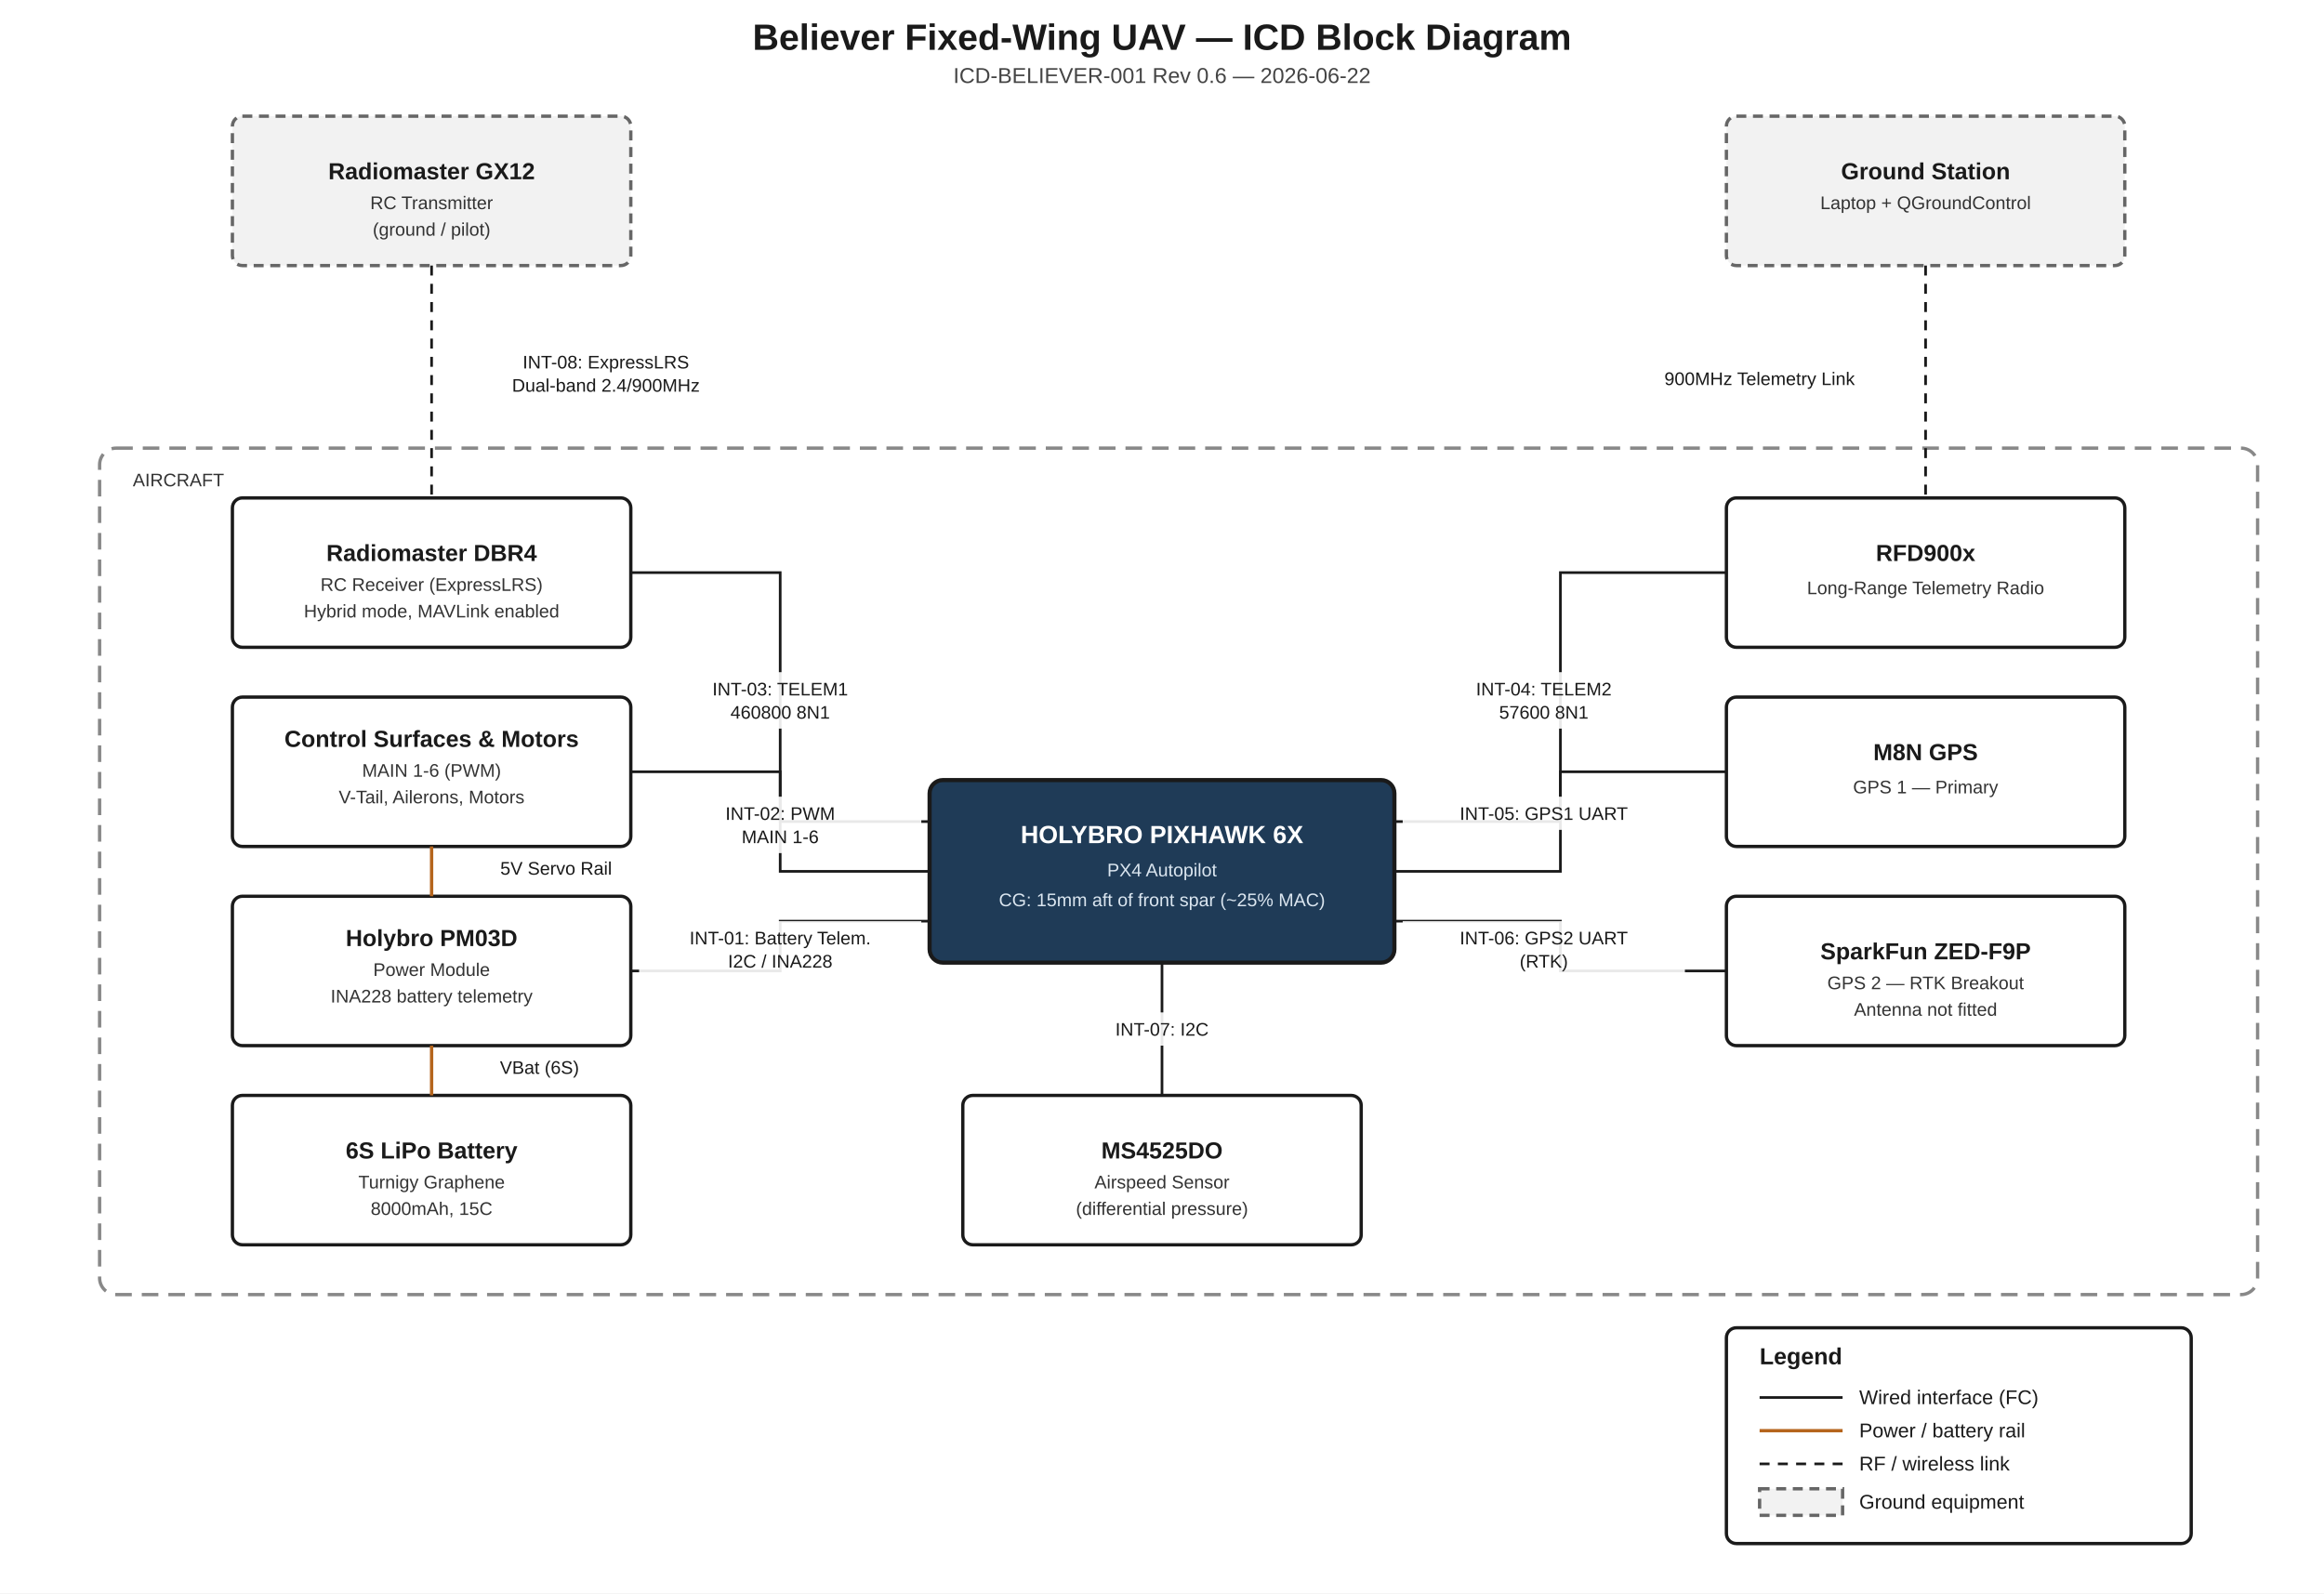
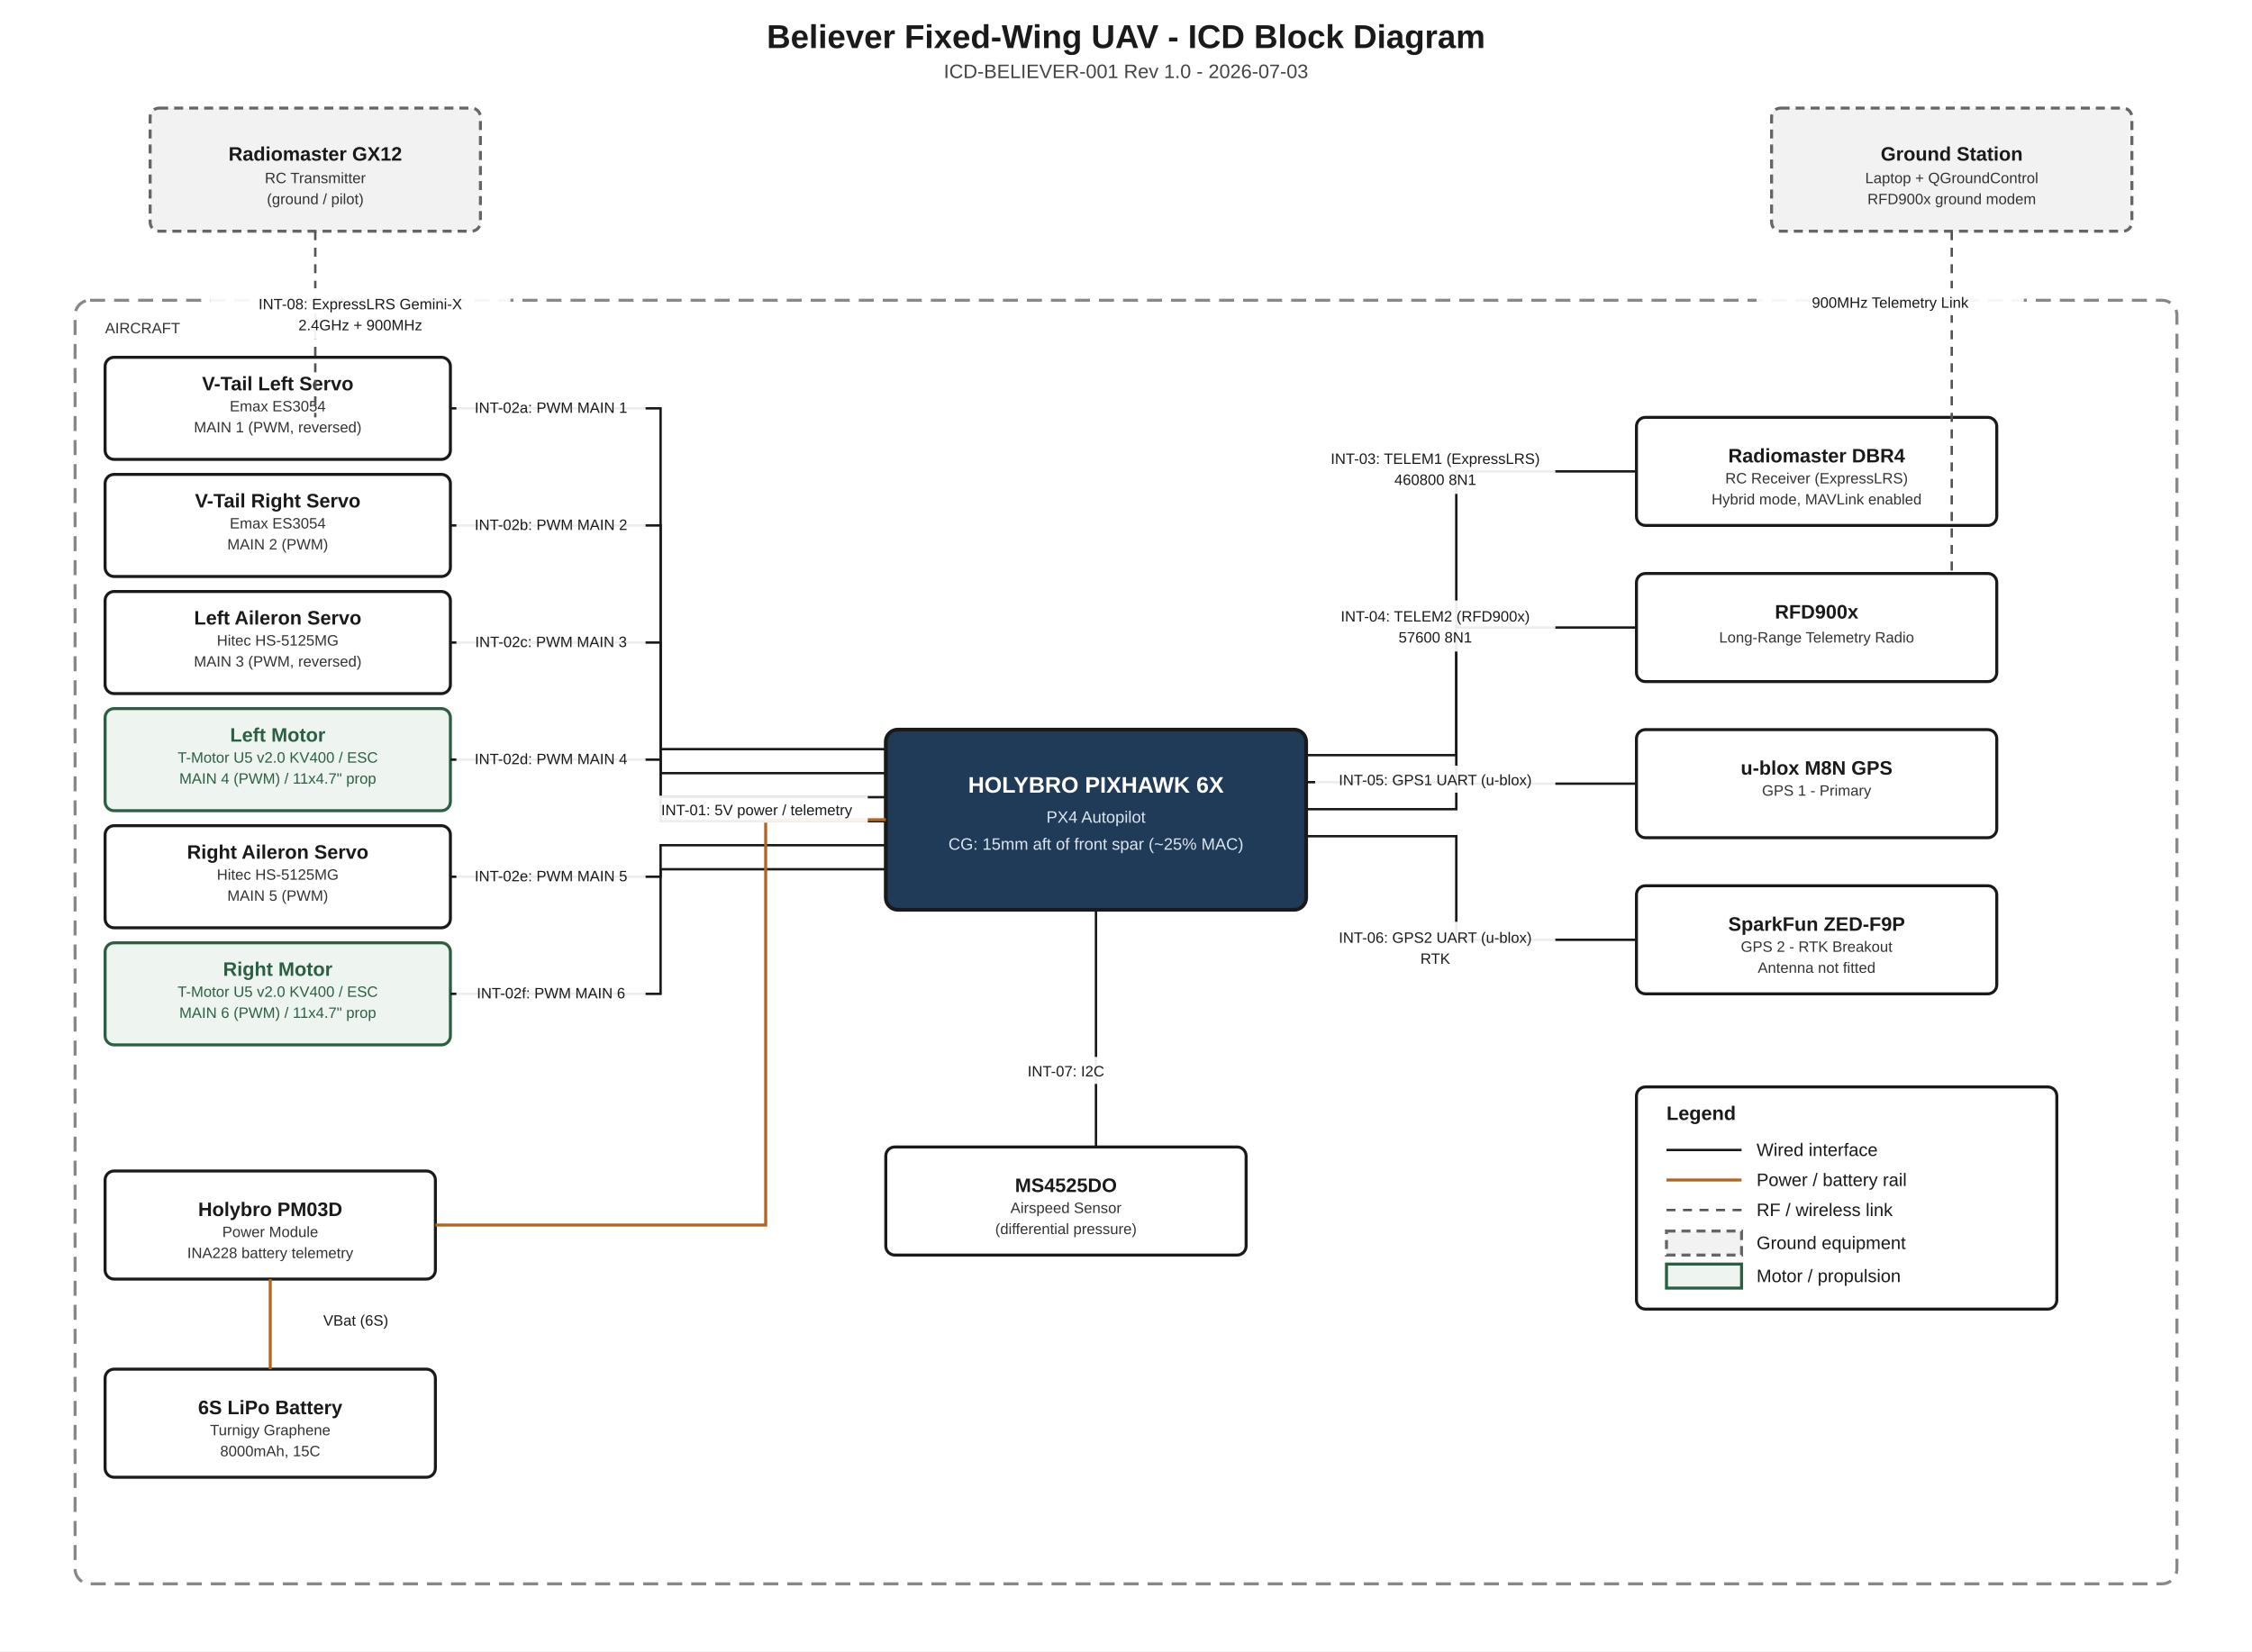
- <svg xmlns="http://www.w3.org/2000/svg" viewBox="0 0 1400 960" font-family="Arial, Helvetica, sans-serif">
+ <svg xmlns="http://www.w3.org/2000/svg" viewBox="0 0 1500 1100" font-family="Arial, Helvetica, sans-serif">
  <style>
-     .box { fill:#ffffff; stroke:#1a1a1a; stroke-width:2; }
-     .fcbox { fill:#1f3b57; stroke:#1a1a1a; stroke-width:2.5; }
+     .box       { fill:#ffffff; stroke:#1a1a1a; stroke-width:2; }
+     .fcbox     { fill:#1f3b57; stroke:#1a1a1a; stroke-width:2.5; }
+     .motorbox  { fill:#eef4f0; stroke:#2a6041; stroke-width:2; }
    .groundbox { fill:#f2f2f2; stroke:#666666; stroke-width:2; stroke-dasharray:6,4; }
-     .title { font-size:22px; font-weight:bold; fill:#1a1a1a; }
-     .subtitle { font-size:13px; fill:#444444; }
-     .label { font-size:14px; font-weight:bold; fill:#1a1a1a; }
-     .sublabel { font-size:11px; fill:#333333; }
-     .fclabel { font-size:15px; font-weight:bold; fill:#ffffff; }
-     .fcsublabel { font-size:11px; fill:#dbe6f0; }
-     .linklabel { font-size:11px; fill:#1a1a1a; }
-     .linklabel-bg { fill:#ffffff; opacity:0.9; }
-     .wire { stroke:#1a1a1a; stroke-width:1.6; fill:none; }
-     .power { stroke:#b5651d; stroke-width:2; fill:none; }
-     .rf { stroke:#1a1a1a; stroke-width:1.6; fill:none; stroke-dasharray:6,5; }
-     .boundary { fill:none; stroke:#888888; stroke-width:2; stroke-dasharray:10,6; }
-     .legend { font-size:12px; fill:#1a1a1a; }
+     .title     { font-size:22px; font-weight:bold; fill:#1a1a1a; }
+     .subtitle  { font-size:13px; fill:#444444; }
+     .label     { font-size:13px; font-weight:bold; fill:#1a1a1a; }
+     .mlabel    { font-size:13px; font-weight:bold; fill:#2a6041; }
+     .sublabel  { font-size:10px; fill:#333333; }
+     .msublabel { font-size:10px; fill:#2a6041; }
+     .fclabel   { font-size:15px; font-weight:bold; fill:#ffffff; }
+     .fcsub     { font-size:11px; fill:#dbe6f0; }
+     .linklabel { font-size:10px; fill:#1a1a1a; }
+     .lbg       { fill:#ffffff; opacity:0.92; }
+     .wire      { stroke:#1a1a1a; stroke-width:1.6; fill:none; }
+     .power     { stroke:#b5651d; stroke-width:2; fill:none; }
+     .rf        { stroke:#555555; stroke-width:1.6; fill:none; stroke-dasharray:6,5; }
+     .boundary  { fill:none; stroke:#888888; stroke-width:2; stroke-dasharray:10,6; }
+     .legend    { font-size:12px; fill:#1a1a1a; }
  </style>
-   <rect x="0" y="0" width="1400" height="960" fill="#ffffff" />
-   <text x="700" y="30" text-anchor="middle" class="title">Believer Fixed-Wing UAV — ICD Block Diagram</text>
-   <text x="700" y="50" text-anchor="middle" class="subtitle">ICD-BELIEVER-001 Rev 0.6 — 2026-06-22</text>
-   <rect x="60" y="270" width="1300" height="510" rx="10" class="boundary" />
-   <text x="80" y="293" class="sublabel" fill="#666666">AIRCRAFT</text>
-   <rect x="140" y="70" width="240" height="90" rx="6" class="groundbox" />
-   <text x="260" y="108" text-anchor="middle" class="label">Radiomaster GX12</text>
-   <text x="260" y="126" text-anchor="middle" class="sublabel">RC Transmitter</text>
-   <text x="260" y="142" text-anchor="middle" class="sublabel">(ground / pilot)</text>
-   <rect x="1040" y="70" width="240" height="90" rx="6" class="groundbox" />
-   <text x="1160" y="108" text-anchor="middle" class="label">Ground Station</text>
-   <text x="1160" y="126" text-anchor="middle" class="sublabel">Laptop + QGroundControl</text>
-   <rect x="560" y="470" width="280" height="110" rx="8" class="fcbox" />
-   <text x="700" y="508" text-anchor="middle" class="fclabel">HOLYBRO PIXHAWK 6X</text>
-   <text x="700" y="528" text-anchor="middle" class="fcsublabel">PX4 Autopilot</text>
-   <text x="700" y="546" text-anchor="middle" class="fcsublabel">CG: 15mm aft of front spar (~25% MAC)</text>
-   <rect x="140" y="300" width="240" height="90" rx="6" class="box" />
-   <text x="260" y="338" text-anchor="middle" class="label">Radiomaster DBR4</text>
-   <text x="260" y="356" text-anchor="middle" class="sublabel">RC Receiver (ExpressLRS)</text>
-   <text x="260" y="372" text-anchor="middle" class="sublabel">Hybrid mode, MAVLink enabled</text>
-   <rect x="1040" y="300" width="240" height="90" rx="6" class="box" />
-   <text x="1160" y="338" text-anchor="middle" class="label">RFD900x</text>
-   <text x="1160" y="358" text-anchor="middle" class="sublabel">Long-Range Telemetry Radio</text>
-   <rect x="1040" y="420" width="240" height="90" rx="6" class="box" />
-   <text x="1160" y="458" text-anchor="middle" class="label">M8N GPS</text>
-   <text x="1160" y="478" text-anchor="middle" class="sublabel">GPS 1 — Primary</text>
-   <rect x="1040" y="540" width="240" height="90" rx="6" class="box" />
-   <text x="1160" y="578" text-anchor="middle" class="label">SparkFun ZED-F9P</text>
-   <text x="1160" y="596" text-anchor="middle" class="sublabel">GPS 2 — RTK Breakout</text>
-   <text x="1160" y="612" text-anchor="middle" class="sublabel" fill="#a33">Antenna not fitted</text>
-   <rect x="140" y="420" width="240" height="90" rx="6" class="box" />
-   <text x="260" y="450" text-anchor="middle" class="label">Control Surfaces &amp; Motors</text>
-   <text x="260" y="468" text-anchor="middle" class="sublabel">MAIN 1-6 (PWM)</text>
-   <text x="260" y="484" text-anchor="middle" class="sublabel">V-Tail, Ailerons, Motors</text>
-   <rect x="140" y="540" width="240" height="90" rx="6" class="box" />
-   <text x="260" y="570" text-anchor="middle" class="label">Holybro PM03D</text>
-   <text x="260" y="588" text-anchor="middle" class="sublabel">Power Module</text>
-   <text x="260" y="604" text-anchor="middle" class="sublabel">INA228 battery telemetry</text>
-   <rect x="140" y="660" width="240" height="90" rx="6" class="box" />
-   <text x="260" y="698" text-anchor="middle" class="label">6S LiPo Battery</text>
-   <text x="260" y="716" text-anchor="middle" class="sublabel">Turnigy Graphene</text>
-   <text x="260" y="732" text-anchor="middle" class="sublabel">8000mAh, 15C</text>
-   <rect x="580" y="660" width="240" height="90" rx="6" class="box" />
-   <text x="700" y="698" text-anchor="middle" class="label">MS4525DO</text>
-   <text x="700" y="716" text-anchor="middle" class="sublabel">Airspeed Sensor</text>
-   <text x="700" y="732" text-anchor="middle" class="sublabel">(differential pressure)</text>
-   <path d="M560,495 H470 V345 H380" class="wire" />
-   <path d="M560,525 H470 V465 H380" class="wire" />
-   <path d="M560,555 H470 V585 H380" class="wire" />
-   <path d="M840,495 H940 V345 H1040" class="wire" />
-   <path d="M840,525 H940 V465 H1040" class="wire" />
-   <path d="M840,555 H940 V585 H1040" class="wire" />
-   <path d="M700,580 V660" class="wire" />
-   <path d="M260,540 V510" class="power" />
-   <path d="M260,660 V630" class="power" />
-   <path d="M260,160 V300" class="rf" />
-   <path d="M1160,160 V300" class="rf" />
+   <rect x="0" y="0" width="1500" height="1100" fill="#ffffff" />
+   <text x="750" y="32" text-anchor="middle" class="title">Believer Fixed-Wing UAV - ICD Block Diagram</text>
+   <text x="750" y="52" text-anchor="middle" class="subtitle">ICD-BELIEVER-001 Rev 1.0 - 2026-07-03</text>
+   <rect x="100" y="72" width="220" height="82" rx="6" class="groundbox" />
+   <text x="210" y="107" text-anchor="middle" class="label">Radiomaster GX12</text>
+   <text x="210" y="122" text-anchor="middle" class="sublabel">RC Transmitter</text>
+   <text x="210" y="136" text-anchor="middle" class="sublabel">(ground / pilot)</text>
+   <rect x="1180" y="72" width="240" height="82" rx="6" class="groundbox" />
+   <text x="1300" y="107" text-anchor="middle" class="label">Ground Station</text>
+   <text x="1300" y="122" text-anchor="middle" class="sublabel">Laptop + QGroundControl</text>
+   <text x="1300" y="136" text-anchor="middle" class="sublabel">RFD900x ground modem</text>
+   <rect x="50" y="200" width="1400" height="855" rx="10" class="boundary" />
+   <text x="70" y="222" class="sublabel" fill="#666666">AIRCRAFT</text>
+   <rect x="70" y="238" width="230" height="68" rx="6" class="box" />
+   <text x="185" y="260" text-anchor="middle" class="label">V-Tail Left Servo</text>
+   <text x="185" y="274" text-anchor="middle" class="sublabel">Emax ES3054</text>
+   <text x="185" y="288" text-anchor="middle" class="sublabel">MAIN 1 (PWM, reversed)</text>
+   <rect x="70" y="316" width="230" height="68" rx="6" class="box" />
+   <text x="185" y="338" text-anchor="middle" class="label">V-Tail Right Servo</text>
+   <text x="185" y="352" text-anchor="middle" class="sublabel">Emax ES3054</text>
+   <text x="185" y="366" text-anchor="middle" class="sublabel">MAIN 2 (PWM)</text>
+   <rect x="70" y="394" width="230" height="68" rx="6" class="box" />
+   <text x="185" y="416" text-anchor="middle" class="label">Left Aileron Servo</text>
+   <text x="185" y="430" text-anchor="middle" class="sublabel">Hitec HS-5125MG</text>
+   <text x="185" y="444" text-anchor="middle" class="sublabel">MAIN 3 (PWM, reversed)</text>
+   <rect x="70" y="472" width="230" height="68" rx="6" class="motorbox" />
+   <text x="185" y="494" text-anchor="middle" class="mlabel">Left Motor</text>
+   <text x="185" y="508" text-anchor="middle" class="msublabel">T-Motor U5 v2.0 KV400 / ESC</text>
+   <text x="185" y="522" text-anchor="middle" class="msublabel">MAIN 4 (PWM) / 11x4.7" prop</text>
+   <rect x="70" y="550" width="230" height="68" rx="6" class="box" />
+   <text x="185" y="572" text-anchor="middle" class="label">Right Aileron Servo</text>
+   <text x="185" y="586" text-anchor="middle" class="sublabel">Hitec HS-5125MG</text>
+   <text x="185" y="600" text-anchor="middle" class="sublabel">MAIN 5 (PWM)</text>
+   <rect x="70" y="628" width="230" height="68" rx="6" class="motorbox" />
+   <text x="185" y="650" text-anchor="middle" class="mlabel">Right Motor</text>
+   <text x="185" y="664" text-anchor="middle" class="msublabel">T-Motor U5 v2.0 KV400 / ESC</text>
+   <text x="185" y="678" text-anchor="middle" class="msublabel">MAIN 6 (PWM) / 11x4.7" prop</text>
+   <rect x="590" y="486" width="280" height="120" rx="8" class="fcbox" />
+   <text x="730" y="528" text-anchor="middle" class="fclabel">HOLYBRO PIXHAWK 6X</text>
+   <text x="730" y="548" text-anchor="middle" class="fcsub">PX4 Autopilot</text>
+   <text x="730" y="566" text-anchor="middle" class="fcsub">CG: 15mm aft of front spar (~25% MAC)</text>
+   <rect x="1090" y="278" width="240" height="72" rx="6" class="box" />
+   <text x="1210" y="308" text-anchor="middle" class="label">Radiomaster DBR4</text>
+   <text x="1210" y="322" text-anchor="middle" class="sublabel">RC Receiver (ExpressLRS)</text>
+   <text x="1210" y="336" text-anchor="middle" class="sublabel">Hybrid mode, MAVLink enabled</text>
+   <rect x="1090" y="382" width="240" height="72" rx="6" class="box" />
+   <text x="1210" y="412" text-anchor="middle" class="label">RFD900x</text>
+   <text x="1210" y="428" text-anchor="middle" class="sublabel">Long-Range Telemetry Radio</text>
+   <rect x="1090" y="486" width="240" height="72" rx="6" class="box" />
+   <text x="1210" y="516" text-anchor="middle" class="label">u-blox M8N GPS</text>
+   <text x="1210" y="530" text-anchor="middle" class="sublabel">GPS 1 - Primary</text>
+   <rect x="1090" y="590" width="240" height="72" rx="6" class="box" />
+   <text x="1210" y="620" text-anchor="middle" class="label">SparkFun ZED-F9P</text>
+   <text x="1210" y="634" text-anchor="middle" class="sublabel">GPS 2 - RTK Breakout</text>
+   <text x="1210" y="648" text-anchor="middle" class="sublabel" fill="#a33">Antenna not fitted</text>
+   <rect x="590" y="764" width="240" height="72" rx="6" class="box" />
+   <text x="710" y="794" text-anchor="middle" class="label">MS4525DO</text>
+   <text x="710" y="808" text-anchor="middle" class="sublabel">Airspeed Sensor</text>
+   <text x="710" y="822" text-anchor="middle" class="sublabel">(differential pressure)</text>
+   <rect x="70" y="780" width="220" height="72" rx="6" class="box" />
+   <text x="180" y="810" text-anchor="middle" class="label">Holybro PM03D</text>
+   <text x="180" y="824" text-anchor="middle" class="sublabel">Power Module</text>
+   <text x="180" y="838" text-anchor="middle" class="sublabel">INA228 battery telemetry</text>
+   <rect x="70" y="912" width="220" height="72" rx="6" class="box" />
+   <text x="180" y="942" text-anchor="middle" class="label">6S LiPo Battery</text>
+   <text x="180" y="956" text-anchor="middle" class="sublabel">Turnigy Graphene</text>
+   <text x="180" y="970" text-anchor="middle" class="sublabel">8000mAh, 15C</text>
+   <path d="M590,499 H440 V272 H300" class="wire" />
+   <path d="M590,515 H440 V350 H300" class="wire" />
+   <path d="M590,531 H440 V428 H300" class="wire" />
+   <path d="M590,547 H440 V506 H300" class="wire" />
+   <path d="M590,563 H440 V584 H300" class="wire" />
+   <path d="M590,579 H440 V662 H300" class="wire" />
+   <path d="M870,503 H970 V314 H1090" class="wire" />
+   <path d="M870,521 H970 V418 H1090" class="wire" />
+   <path d="M870,539 H970 V522 H1090" class="wire" />
+   <path d="M870,557 H970 V626 H1090" class="wire" />
+   <path d="M730,606 V764" class="wire" />
+   <path d="M180,912 V852" class="power" />
+   <path d="M290,816 H510 V546 H590" class="power" />
+   <path d="M210,154 V278" class="rf" />
+   <path d="M1300,154 V382" class="rf" />
  <g>
-     <rect x="385" y="405" width="170" height="34" class="linklabel-bg" />
-     <text x="470" y="419" text-anchor="middle" class="linklabel">INT-03: TELEM1</text>
-     <text x="470" y="433" text-anchor="middle" class="linklabel">460800 8N1</text>
+     <rect x="304" y="262" width="126" height="18" class="lbg" />
+     <text x="367" y="275" text-anchor="middle" class="linklabel">INT-02a: PWM MAIN 1</text>
  </g>
  <g>
-     <rect x="385" y="480" width="170" height="34" class="linklabel-bg" />
-     <text x="470" y="494" text-anchor="middle" class="linklabel">INT-02: PWM</text>
-     <text x="470" y="508" text-anchor="middle" class="linklabel">MAIN 1-6</text>
+     <rect x="304" y="340" width="126" height="18" class="lbg" />
+     <text x="367" y="353" text-anchor="middle" class="linklabel">INT-02b: PWM MAIN 2</text>
  </g>
  <g>
-     <rect x="385" y="555" width="170" height="34" class="linklabel-bg" />
-     <text x="470" y="569" text-anchor="middle" class="linklabel">INT-01: Battery Telem.</text>
-     <text x="470" y="583" text-anchor="middle" class="linklabel">I2C / INA228</text>
+     <rect x="304" y="418" width="126" height="18" class="lbg" />
+     <text x="367" y="431" text-anchor="middle" class="linklabel">INT-02c: PWM MAIN 3</text>
  </g>
  <g>
-     <rect x="845" y="405" width="170" height="34" class="linklabel-bg" />
-     <text x="930" y="419" text-anchor="middle" class="linklabel">INT-04: TELEM2</text>
-     <text x="930" y="433" text-anchor="middle" class="linklabel">57600 8N1</text>
+     <rect x="304" y="496" width="126" height="18" class="lbg" />
+     <text x="367" y="509" text-anchor="middle" class="linklabel">INT-02d: PWM MAIN 4</text>
  </g>
  <g>
-     <rect x="845" y="480" width="170" height="20" class="linklabel-bg" />
-     <text x="930" y="494" text-anchor="middle" class="linklabel">INT-05: GPS1 UART</text>
+     <rect x="304" y="574" width="126" height="18" class="lbg" />
+     <text x="367" y="587" text-anchor="middle" class="linklabel">INT-02e: PWM MAIN 5</text>
  </g>
  <g>
-     <rect x="845" y="555" width="170" height="34" class="linklabel-bg" />
-     <text x="930" y="569" text-anchor="middle" class="linklabel">INT-06: GPS2 UART</text>
-     <text x="930" y="583" text-anchor="middle" class="linklabel">(RTK)</text>
+     <rect x="304" y="652" width="126" height="18" class="lbg" />
+     <text x="367" y="665" text-anchor="middle" class="linklabel">INT-02f: PWM MAIN 6</text>
  </g>
  <g>
-     <rect x="640" y="610" width="120" height="20" class="linklabel-bg" />
-     <text x="700" y="624" text-anchor="middle" class="linklabel">INT-07: I2C</text>
+     <rect x="876" y="295" width="160" height="34" class="lbg" />
+     <text x="956" y="309" text-anchor="middle" class="linklabel">INT-03: TELEM1 (ExpressLRS)</text>
+     <text x="956" y="323" text-anchor="middle" class="linklabel">460800 8N1</text>
  </g>
  <g>
-     <rect x="270" y="513" width="130" height="20" class="linklabel-bg" />
-     <text x="335" y="527" text-anchor="middle" class="linklabel" fill="#b5651d">5V Servo Rail</text>
+     <rect x="876" y="400" width="160" height="34" class="lbg" />
+     <text x="956" y="414" text-anchor="middle" class="linklabel">INT-04: TELEM2 (RFD900x)</text>
+     <text x="956" y="428" text-anchor="middle" class="linklabel">57600 8N1</text>
  </g>
  <g>
-     <rect x="270" y="633" width="110" height="20" class="linklabel-bg" />
-     <text x="325" y="647" text-anchor="middle" class="linklabel" fill="#b5651d">VBat (6S)</text>
+     <rect x="876" y="510" width="160" height="18" class="lbg" />
+     <text x="956" y="523" text-anchor="middle" class="linklabel">INT-05: GPS1 UART (u-blox)</text>
  </g>
  <g>
-     <rect x="270" y="208" width="190" height="34" class="linklabel-bg" />
-     <text x="365" y="222" text-anchor="middle" class="linklabel">INT-08: ExpressLRS</text>
-     <text x="365" y="236" text-anchor="middle" class="linklabel">Dual-band 2.4/900MHz</text>
+     <rect x="876" y="614" width="160" height="34" class="lbg" />
+     <text x="956" y="628" text-anchor="middle" class="linklabel">INT-06: GPS2 UART (u-blox)</text>
+     <text x="956" y="642" text-anchor="middle" class="linklabel">RTK</text>
  </g>
  <g>
-     <rect x="965" y="218" width="190" height="20" class="linklabel-bg" />
-     <text x="1060" y="232" text-anchor="middle" class="linklabel">900MHz Telemetry Link</text>
+     <rect x="668" y="704" width="84" height="18" class="lbg" />
+     <text x="710" y="717" text-anchor="middle" class="linklabel">INT-07: I2C</text>
  </g>
  <g>
-     <rect x="1040" y="800" width="280" height="130" rx="6" class="box" />
-     <text x="1060" y="822" class="label" font-size="13">Legend</text>
-     <line x1="1060" y1="842" x2="1110" y2="842" class="wire" />
-     <text x="1120" y="846" class="legend">Wired interface (FC)</text>
-     <line x1="1060" y1="862" x2="1110" y2="862" class="power" />
-     <text x="1120" y="866" class="legend">Power / battery rail</text>
-     <line x1="1060" y1="882" x2="1110" y2="882" class="rf" />
-     <text x="1120" y="886" class="legend">RF / wireless link</text>
-     <rect x="1060" y="897" width="50" height="16" class="groundbox" />
-     <text x="1120" y="909" class="legend">Ground equipment</text>
+     <rect x="192" y="870" width="90" height="18" class="lbg" />
+     <text x="237" y="883" text-anchor="middle" class="linklabel" fill="#b5651d">VBat (6S)</text>
  </g>
+   <g>
+     <rect x="430" y="530" width="148" height="18" class="lbg" />
+     <text x="504" y="543" text-anchor="middle" class="linklabel" fill="#b5651d">INT-01: 5V power / telemetry</text>
+   </g>
+   <g>
+     <rect x="140" y="192" width="200" height="34" class="lbg" />
+     <text x="240" y="206" text-anchor="middle" class="linklabel">INT-08: ExpressLRS Gemini-X</text>
+     <text x="240" y="220" text-anchor="middle" class="linklabel">2.4GHz + 900MHz</text>
+   </g>
+   <g>
+     <rect x="1170" y="192" width="178" height="18" class="lbg" />
+     <text x="1259" y="205" text-anchor="middle" class="linklabel">900MHz Telemetry Link</text>
+   </g>
+   <rect x="1090" y="724" width="280" height="148" rx="6" class="box" />
+   <text x="1110" y="746" class="label" font-size="13">Legend</text>
+   <line x1="1110" y1="766" x2="1160" y2="766" class="wire" />
+   <text x="1170" y="770" class="legend">Wired interface</text>
+   <line x1="1110" y1="786" x2="1160" y2="786" class="power" />
+   <text x="1170" y="790" class="legend">Power / battery rail</text>
+   <line x1="1110" y1="806" x2="1160" y2="806" class="rf" />
+   <text x="1170" y="810" class="legend">RF / wireless link</text>
+   <rect x="1110" y="820" width="50" height="16" class="groundbox" />
+   <text x="1170" y="832" class="legend">Ground equipment</text>
+   <rect x="1110" y="842" width="50" height="16" class="motorbox" />
+   <text x="1170" y="854" class="legend">Motor / propulsion</text>
</svg>
